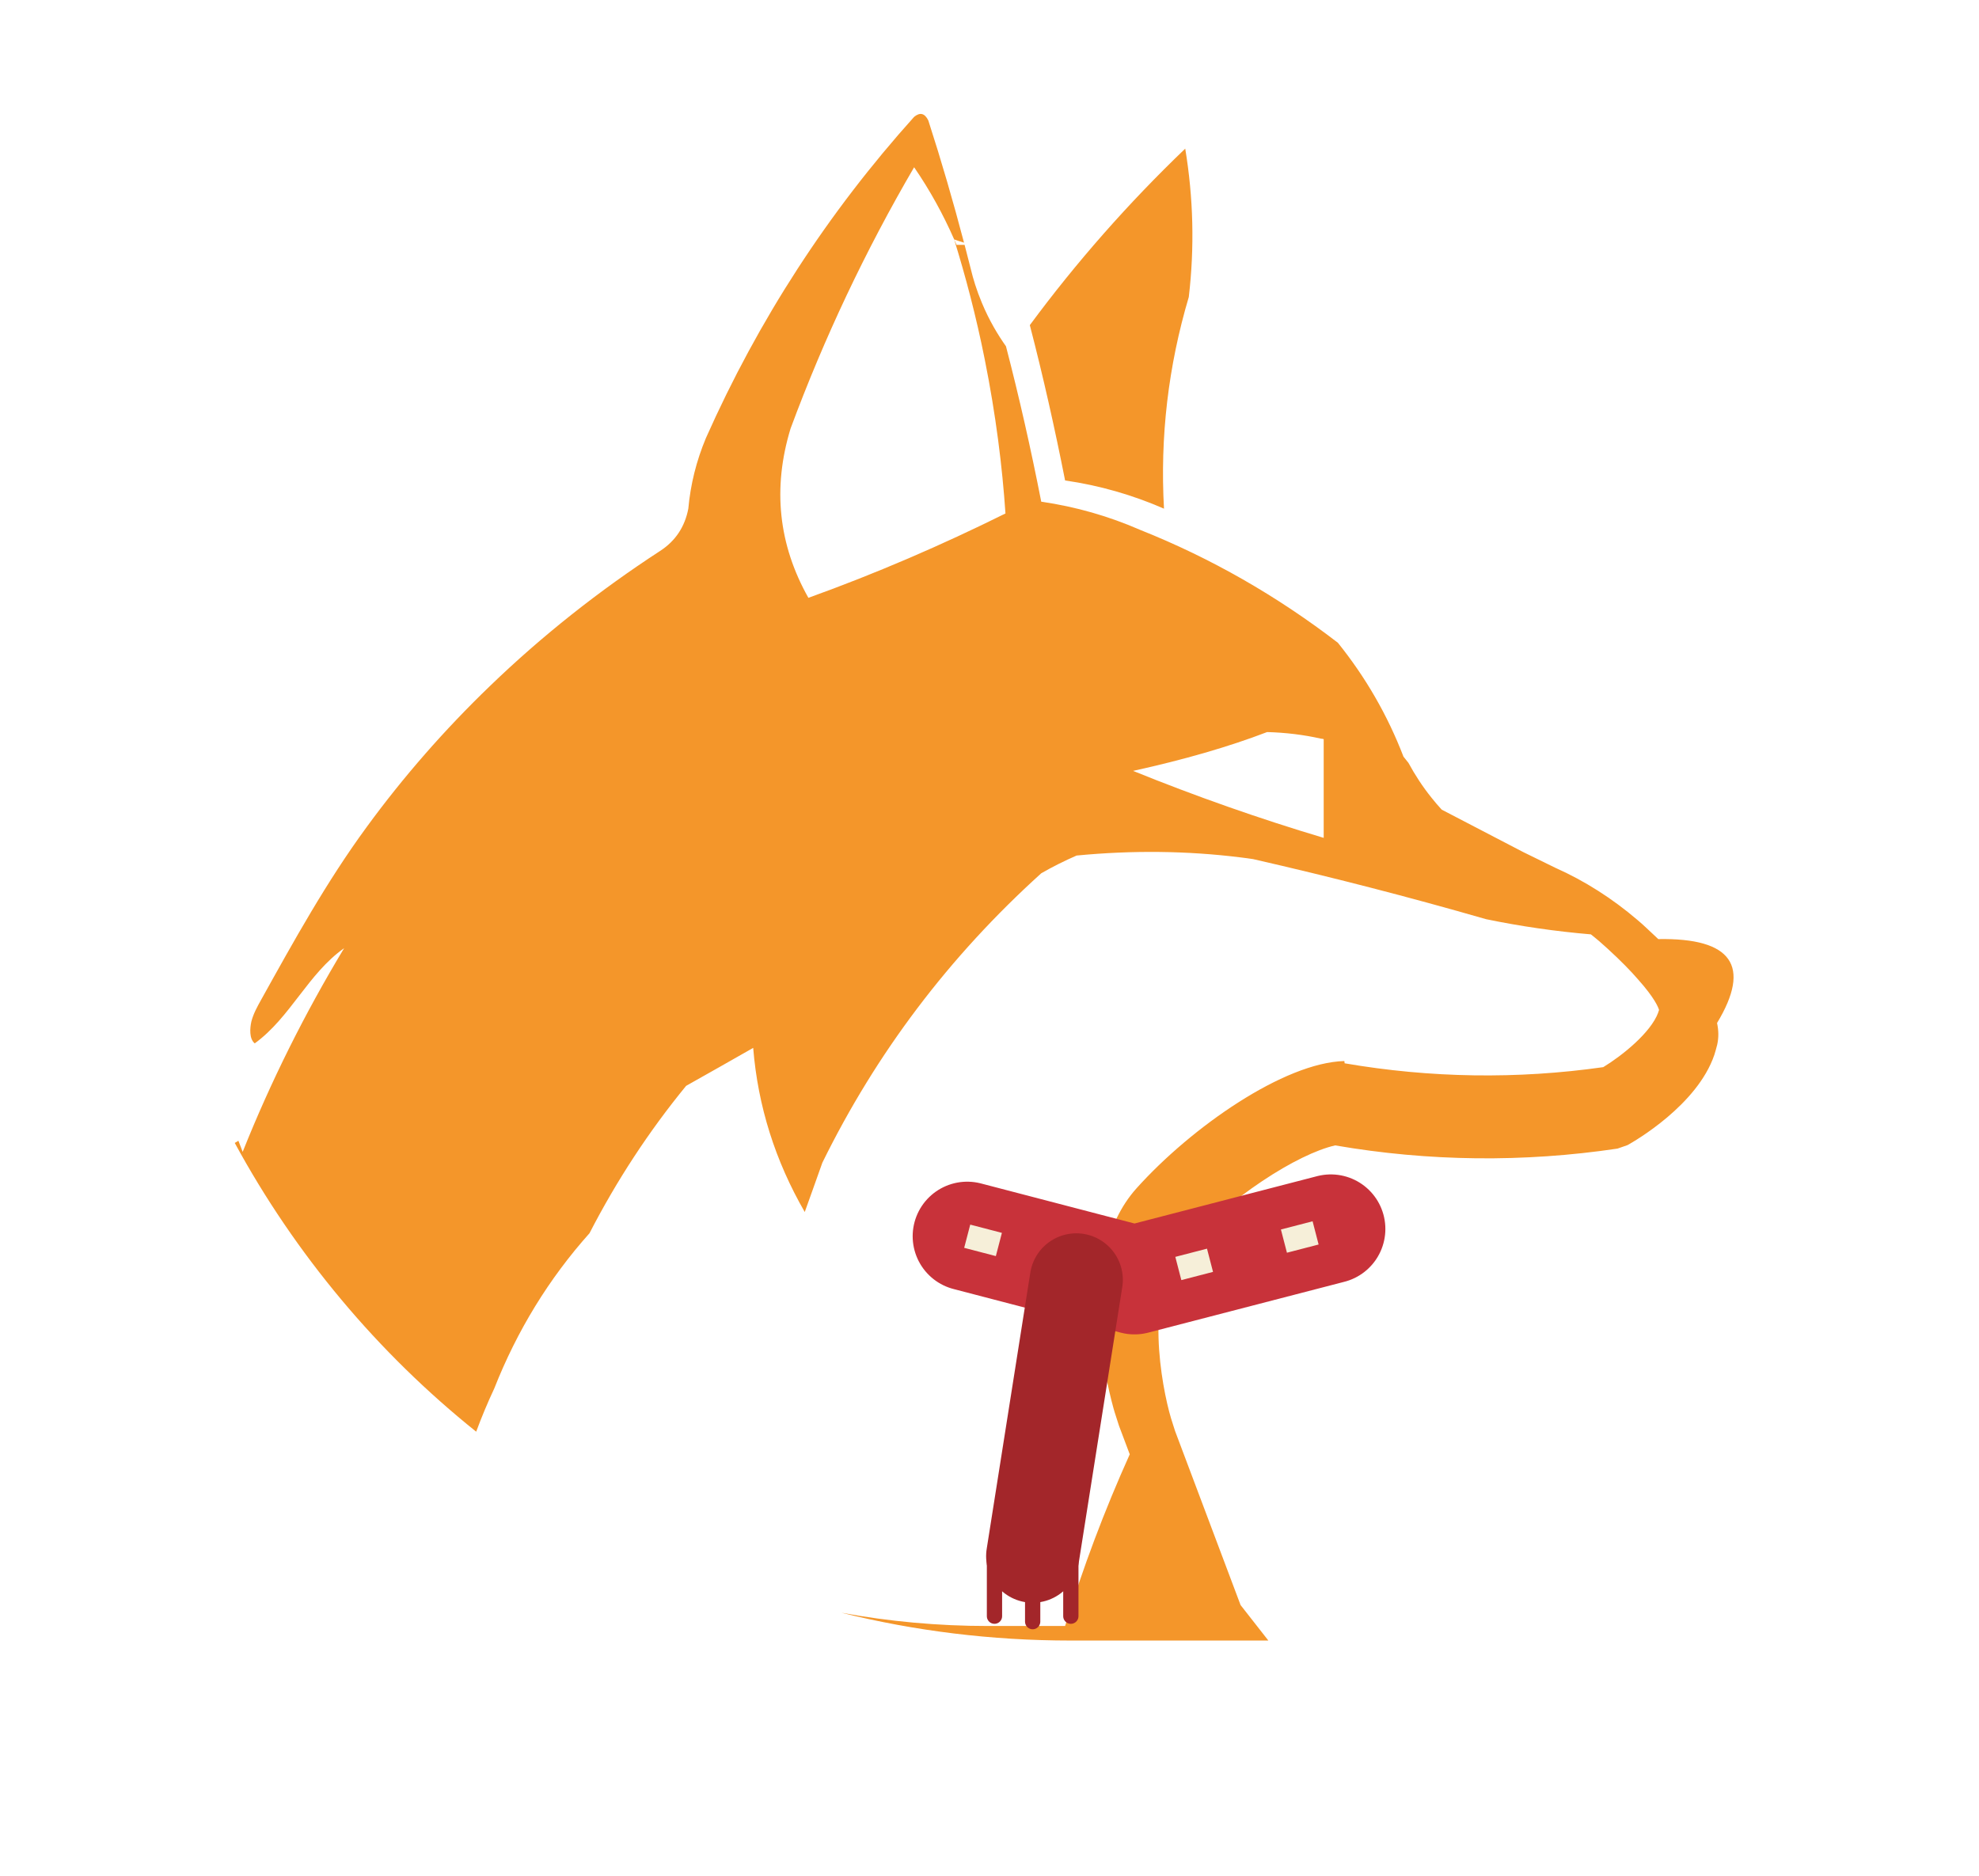
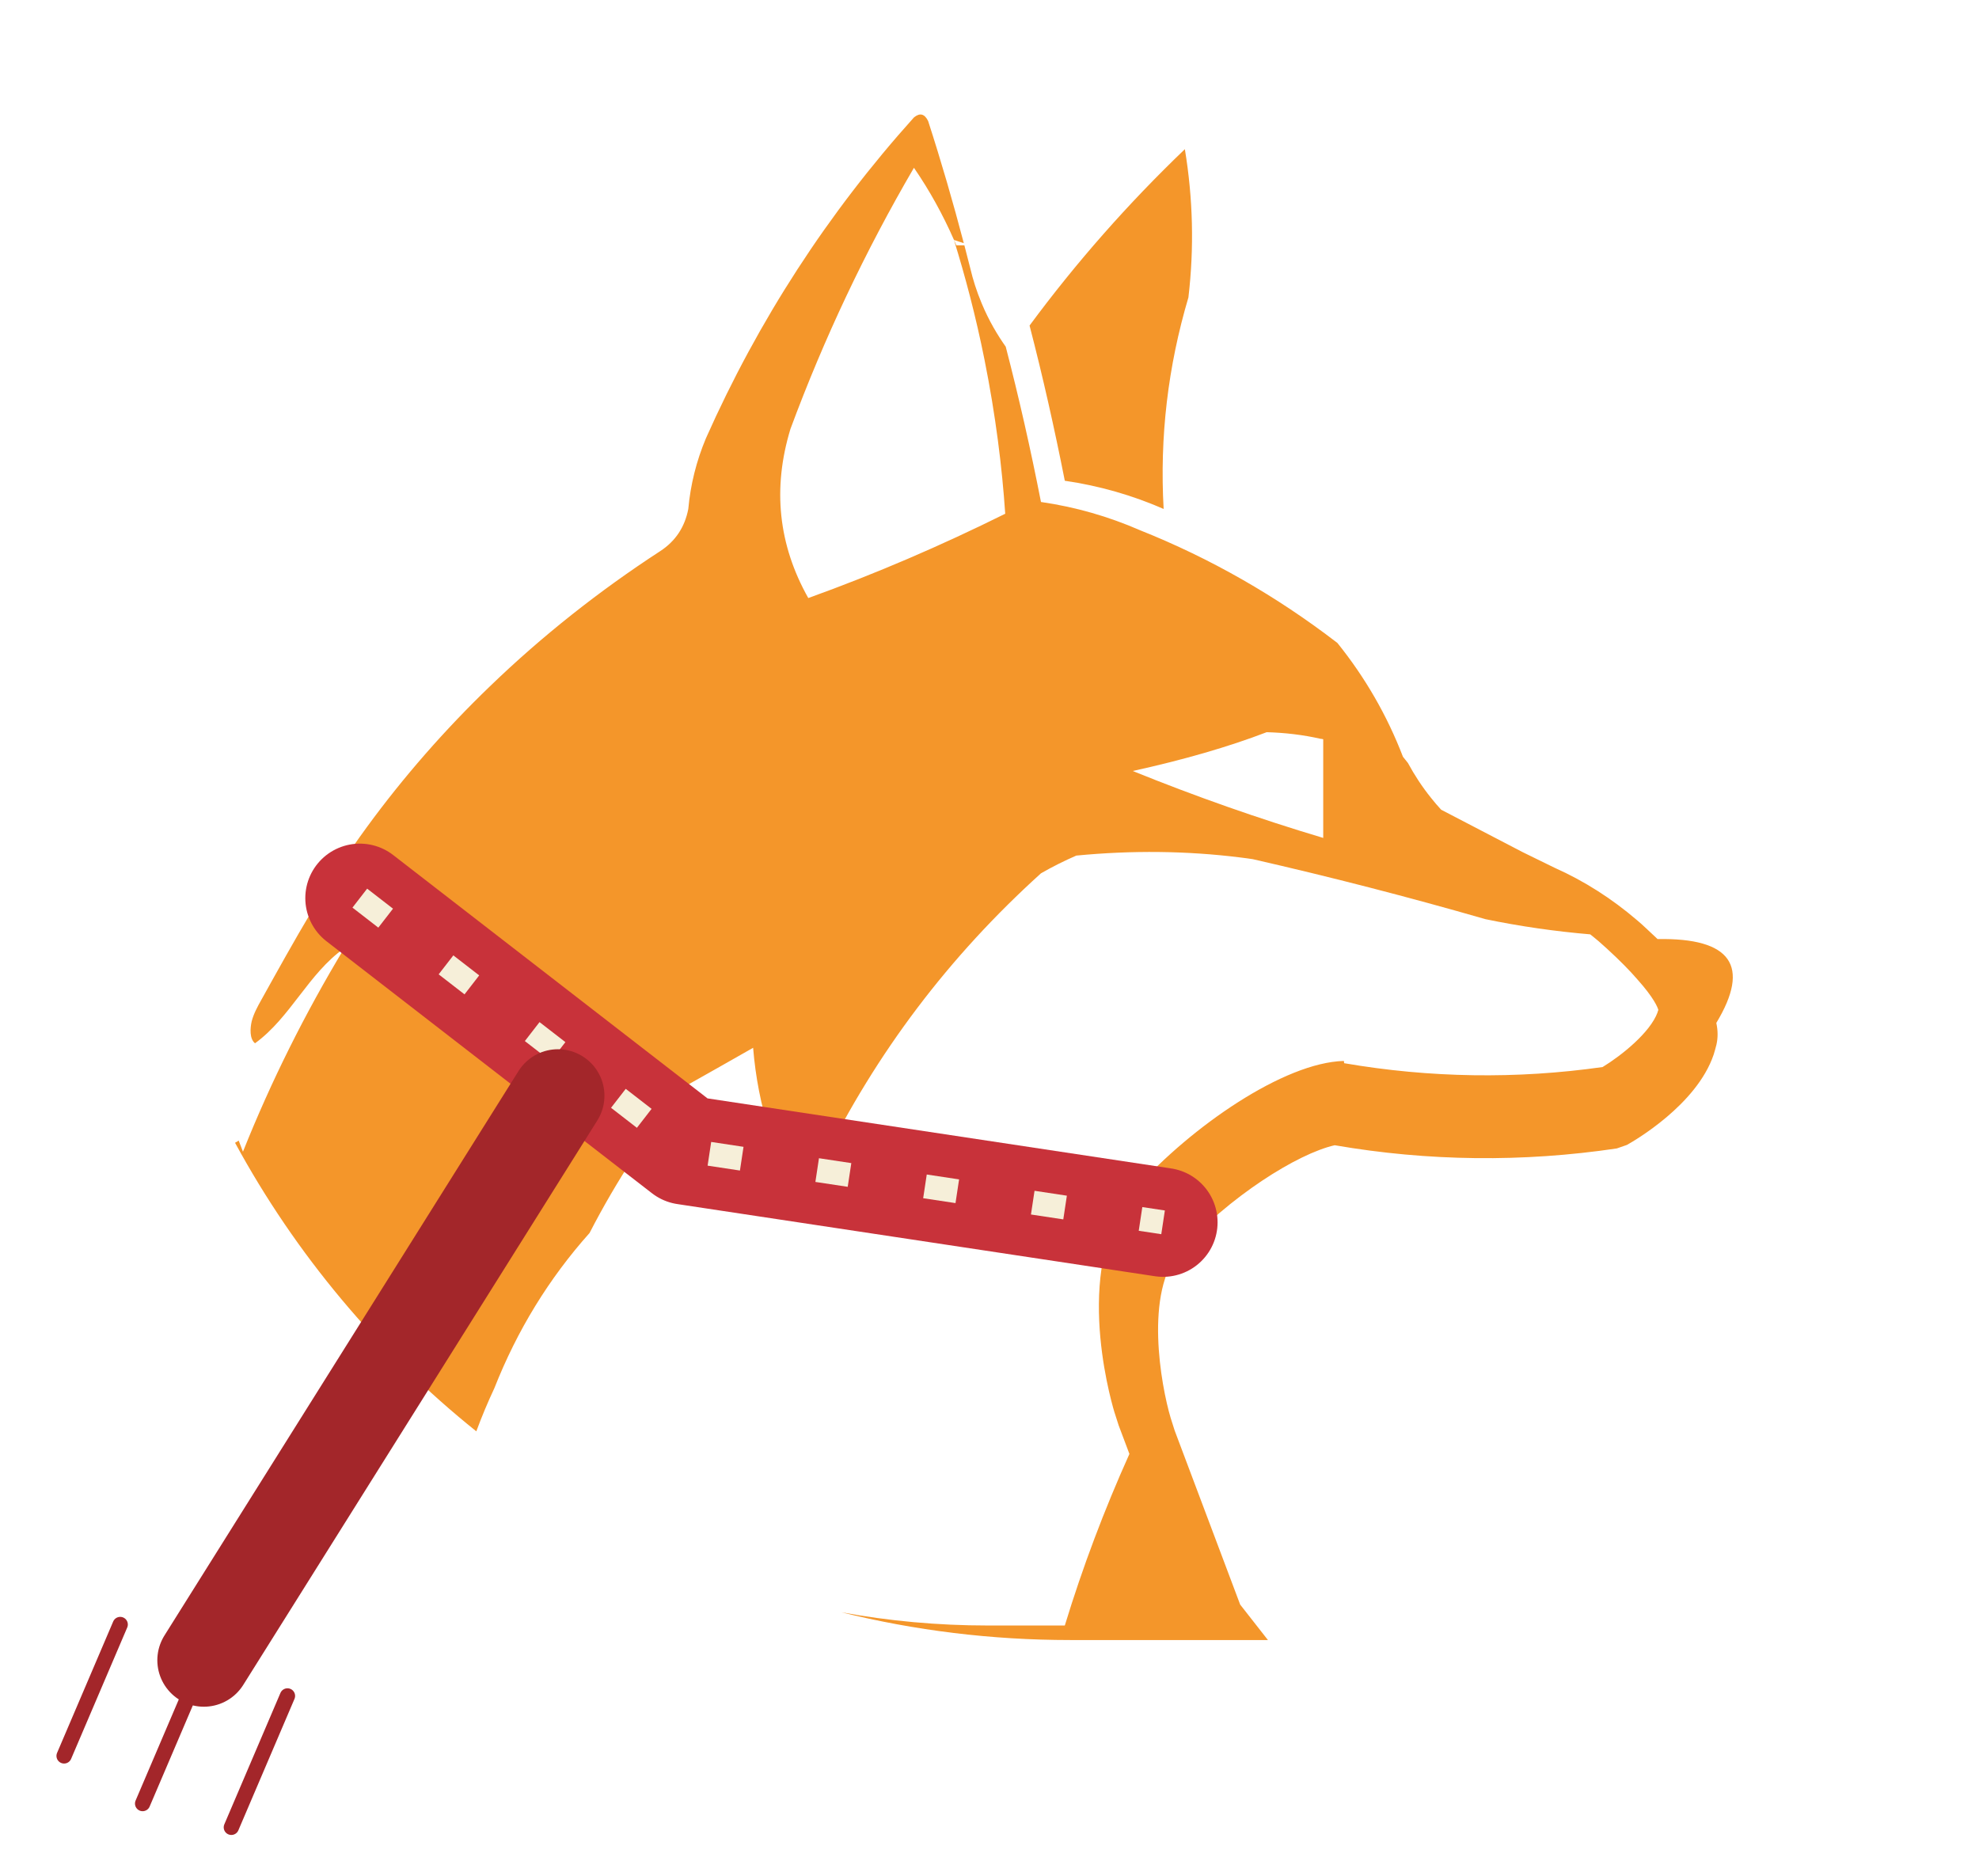
<svg xmlns="http://www.w3.org/2000/svg" viewBox="0 0 2721.3 2579.5">
-   <path fill="#F4962A" d="M 1820.2 1152.2 C 1731.8 1125.8 1644.5 1095.1 1558.1 1060.1 C 1628 1044.7 1689.5 1027 1742.4 1006.7 C 1767.5 1007.4 1792.4 1010.3 1816.6 1015.8 C 1817.8 1015.9 1819 1016 1820.2 1016.4 Z M 2280.3 1291.4 C 2275.3 1286.6 2270 1281.6 2264.4 1276.5 C 2259.8 1272.2 2256.7 1269.3 2252 1265.4 C 2217.2 1235.6 2179.1 1211.3 2138.4 1193.2 L 2094.3 1171.6 L 1982.5 1113.4 C 1977.6 1108.2 1972.9 1102.5 1968.4 1096.9 C 1956.3 1081.9 1945.9 1065.9 1936.7 1049 C 1934.4 1046.2 1932.2 1043.4 1929.9 1040.5 C 1908 983.5 1877.9 931.4 1839.7 883.9 C 1755.7 819.3 1665 767.4 1567.9 728.7 C 1524.6 709.8 1479.3 696.8 1431.8 689.9 C 1417.7 617.9 1401.6 546.6 1383.3 476.2 C 1372.4 460.8 1360.3 440.9 1350.1 416.3 C 1343 399.3 1338.1 383.4 1334.8 369.4 C 1332.1 358.5 1329.3 347.6 1326.4 336.7 L 1315.3 336.7 C 1314.3 334.3 1313.3 331.9 1312.1 329.5 C 1327.5 379.2 1342.1 434.1 1354.1 494.2 C 1369.5 571.1 1378.3 642.3 1382.6 706.1 C 1294.6 749.8 1204.4 788.7 1111.6 822.1 C 1070.4 748.9 1062.1 671.3 1087.1 589.3 C 1133.4 464.4 1190.1 344.6 1257 230 C 1278.6 261.4 1296.9 294.7 1312.1 329.3 C 1316.6 330.9 1321 332.3 1325.6 333.7 C 1310.8 277.3 1294.5 221.2 1276.5 165.6 C 1271.6 155.7 1265.2 154 1257 160.7 C 1138.5 292.5 1043 439.8 970.7 602.4 C 957.6 633.7 949.5 666.1 946.5 699.5 C 941.7 724.4 928.9 743.9 907.6 757.7 C 823.9 812.2 745.4 874.2 673.6 943.5 C 611.7 1003.1 554.8 1068 504.2 1137.3 C 449 1212.6 403.9 1294.2 359 1375 C 353.6 1384.6 348.4 1394.2 345.7 1404.6 C 343.6 1413.8 342.5 1428.6 350.3 1434.8 C 399.4 1399.1 423.5 1339 473.2 1303.9 C 419 1393.8 372.4 1487.1 333.7 1584 C 331.7 1579 329.9 1573.8 327.8 1568.7 C 326.2 1569.8 324.5 1570.8 322.8 1571.7 C 406.2 1725.2 519.4 1860.3 654.8 1968.8 C 662.2 1948.8 670.4 1929.1 679.6 1909.5 C 711.1 1829.6 754.8 1758.4 810.6 1695.9 C 847.9 1623.5 892.2 1555.8 943.5 1493.2 C 974.3 1475.9 1005 1458.5 1035.7 1441 C 1042.2 1521.3 1066.1 1596.5 1106.6 1666.7 C 1114.9 1643.9 1122.8 1621.2 1130.8 1598.9 C 1204.9 1448.1 1305.1 1315.4 1431.8 1200.9 C 1447.6 1191.8 1463.7 1183.8 1480.4 1176.5 C 1557.2 1169.1 1632.4 1169.9 1706.2 1179.1 C 1711.8 1179.7 1717.3 1180.6 1723.1 1181.4 C 1830.5 1205.9 1937.2 1233.4 2043.4 1264 C 2091.2 1273.9 2139.3 1280.8 2187.6 1284.9 C 2191.4 1288 2195.4 1291.1 2199.1 1294.3 C 2203 1297.9 2205.6 1300.2 2210.3 1304.3 C 2228.8 1321.2 2242.6 1335.4 2252.5 1346.9 C 2275.3 1372.4 2280.3 1385.2 2281.3 1388.8 C 2281.2 1389.6 2280.8 1390.6 2280.4 1391.4 C 2280.3 1391.7 2280.3 1392 2280.2 1392.4 C 2270 1420 2231 1451.4 2204.6 1467.5 C 2086.4 1484.3 1966.8 1482.5 1849 1462.2 L 1848.6 1459.1 C 1766 1461.2 1638.5 1549.8 1562.9 1634 C 1473.8 1733.3 1526.2 1920.1 1532.7 1941.9 L 1538.7 1960.6 L 1553.5 1999.9 C 1518.8 2077 1489.1 2155.7 1464.6 2236 L 1358.7 2236 C 1289.8 2236 1222.5 2229.8 1157.1 2217.8 C 1257.9 2242.8 1363.5 2256 1472.1 2256 L 1744.1 2256 C 1731.3 2239.8 1718.6 2223.5 1705.9 2207.2 L 1615.8 1967.8 L 1610.3 1950.5 C 1596.9 1905.7 1573.5 1776.5 1623.3 1720.8 C 1690.8 1645.8 1784.6 1586.7 1836 1575.1 C 1964.5 1597.3 2095.2 1598.7 2224.2 1579.5 L 2238 1574.7 C 2247.8 1569.3 2334 1519.6 2357.4 1450.5 C 2358.8 1445.9 2360.1 1441.6 2361.3 1436.6 C 2363.4 1427.2 2363.4 1417.4 2361.1 1406.8 C 2408.6 1328.1 2381.5 1289.6 2280.3 1291.4 " />
-   <path fill="#F4962A" d="M 1861.6 1016.4 L 1861.6 1019.6 L 1858.2 1015.8 C 1859.3 1015.9 1860.6 1016 1861.6 1016.4 " />
-   <path fill="#F4962A" d="M 1634.7 408.4 C 1606.5 503.4 1595 600.5 1600.6 699.5 C 1557.5 680.7 1512.2 667.6 1464.6 660.7 C 1450.4 588.8 1434.4 517.6 1416.1 447.1 C 1480.1 360.5 1551.4 279.5 1629.8 204.4 C 1641 272.2 1642.7 340.1 1634.7 408.4 " />
-   <style>
- .lz{animation:pisca 2.6s ease-in-out infinite}
- .lz:nth-of-type(3n){animation-delay:-.9s}.lz:nth-of-type(3n+1){animation-delay:-1.7s}
- .hl{animation:halo 2.6s ease-in-out infinite;opacity:.35}
- .hl:nth-of-type(3n){animation-delay:-.9s}.hl:nth-of-type(3n+1){animation-delay:-1.7s}
- @keyframes pisca{0%,100%{opacity:1}50%{opacity:.55}}
- @keyframes halo{0%,100%{opacity:.4}50%{opacity:.12}}
- @media (prefers-reduced-motion:reduce){.lz,.hl{animation:none}}
- </style>
-   <g id="natal">
-     <path d="M1330 1700 L1560 1760 L1830 1690" fill="none" stroke="#C8323A" stroke-width="150" stroke-linecap="round" stroke-linejoin="round" />
-     <path d="M1330 1700 L1560 1760 L1830 1690" fill="none" stroke="#F6EFD9" stroke-width="33" stroke-dasharray="45 105" stroke-linecap="butt" />
-     <path d="M1480 1760 L1420 2140" stroke="#A3262A" stroke-width="128" stroke-linecap="round" />
-     <path d="M1367.5 2140 l0 82.5 M1420 2140 l0 90 M1472.5 2140 l0 82.5" stroke="#A3262A" stroke-width="21" stroke-linecap="round" />
+   <g transform="matrix(0.280579 0 0 0.280579 77.63 157.45)" style="fill-rule:evenodd;clip-rule:evenodd">
+     <defs>
+       <style type="text/css">
+    
+     .str3 {stroke:#A3262A;stroke-width:74.79;stroke-linecap:round;stroke-miterlimit:22.926}
+     .str2 {stroke:#A3262A;stroke-width:455.88;stroke-linecap:round;stroke-miterlimit:22.926}
+     .str0 {stroke:#C8323A;stroke-width:534.24;stroke-linecap:round;stroke-linejoin:round;stroke-miterlimit:22.926}
+     .str1 {stroke:#F6EFD9;stroke-width:117.53;stroke-miterlimit:22.926;stroke-dasharray:160.269 373.96}
+     .fil1 {fill:none;fill-rule:nonzero}
+     .fil2 {fill:black;fill-rule:nonzero}
+     .fil0 {fill:#F4962A;fill-rule:nonzero}
+    
+   </style>
+     </defs>
+     <g id="Camada_x0020_1">
+       <g id="_2126245067664">
+         <path class="fil0" d="M6208.32 3545.62c-314.84,-94.03 -625.77,-203.37 -933.49,-328.02 248.95,-54.85 467.99,-117.89 656.4,-190.19 89.39,2.49 178.08,12.82 264.27,32.41 4.27,0.36 8.55,0.71 12.82,2.14l0 483.66zm1638.68 495.77c-17.81,-17.1 -36.69,-34.9 -56.63,-53.07 -16.38,-15.31 -27.42,-25.64 -44.16,-39.53 -123.94,-106.14 -259.64,-192.68 -404.59,-257.14l-157.06 -76.93 -398.18 -207.28c-17.45,-18.52 -34.19,-38.82 -50.22,-58.77 -43.09,-53.42 -80.14,-110.41 -112.9,-170.6 -8.19,-9.97 -16.03,-19.95 -24.22,-30.27 -78,-203.01 -185.2,-388.57 -321.25,-557.74 -299.17,-230.08 -622.21,-414.92 -968.03,-552.76 -154.22,-67.31 -315.56,-113.61 -484.73,-138.19 -50.22,-256.43 -107.56,-510.37 -172.74,-761.11 -38.82,-54.85 -81.91,-125.72 -118.24,-213.34 -25.29,-60.55 -42.74,-117.18 -54.49,-167.04 -9.62,-38.82 -19.59,-77.64 -29.92,-116.46l-39.53 0c-3.56,-8.55 -7.12,-17.1 -11.4,-25.64 54.85,177.01 106.85,372.54 149.59,586.59 54.85,273.89 86.19,527.47 101.5,754.7 -313.42,155.64 -634.67,294.19 -965.18,413.14 -146.74,-260.71 -176.3,-537.09 -87.26,-829.13 164.9,-444.84 366.84,-871.52 605.11,-1279.67 76.93,111.83 142.11,230.43 196.24,353.66 16.03,5.7 31.7,10.69 48.08,15.67 -52.71,-200.87 -110.76,-400.68 -174.87,-598.7 -17.45,-35.26 -40.25,-41.31 -69.45,-17.45 -422.05,469.42 -762.18,994.03 -1019.68,1573.14 -46.66,111.48 -75.5,226.87 -86.19,345.83 -17.1,88.68 -62.68,158.13 -138.55,207.28 -298.1,194.11 -577.69,414.92 -833.41,661.74 -220.46,212.27 -423.11,443.42 -603.33,690.23 -196.6,268.19 -357.23,558.81 -517.14,846.58 -19.23,34.19 -37.75,68.38 -47.37,105.42 -7.48,32.77 -11.4,85.48 16.38,107.56 174.87,-127.15 260.71,-341.2 437.72,-466.21 -193.04,320.18 -359.01,652.48 -496.84,997.59 -7.12,-17.81 -13.53,-36.33 -21.01,-54.49 -5.7,3.92 -11.75,7.48 -17.81,10.69 297.03,546.7 700.2,1027.87 1182.44,1414.3 26.36,-71.23 55.56,-141.39 88.33,-211.2 112.19,-284.57 267.83,-538.15 466.57,-760.75 132.85,-257.86 290.62,-498.98 473.33,-721.93 109.7,-61.62 219.04,-123.59 328.38,-185.91 23.15,285.99 108.27,553.82 252.52,803.85 29.56,-81.2 57.7,-162.05 86.19,-241.48 263.91,-537.08 620.78,-1009.7 1072.03,-1417.5 56.27,-32.41 113.61,-60.9 173.09,-86.9 273.53,-26.36 541.36,-23.51 804.2,9.26 19.94,2.14 39.53,5.34 60.19,8.19 382.51,87.26 762.53,185.2 1140.77,294.18 170.24,35.26 341.55,59.83 513.58,74.44 13.53,11.04 27.78,22.08 40.96,33.48 13.89,12.82 23.15,21.01 39.89,35.62 65.89,60.19 115.04,110.76 150.3,151.72 81.2,90.82 99.01,136.41 102.57,149.23 -0.36,2.85 -1.78,6.41 -3.21,9.26 -0.36,1.07 -0.36,2.14 -0.71,3.56 -36.33,98.3 -175.23,210.13 -269.25,267.47 -420.98,59.83 -846.94,53.42 -1266.49,-18.88l-1.43 -11.04c-294.19,7.48 -748.29,323.03 -1017.54,622.92 -317.34,353.66 -130.71,1018.97 -107.56,1096.61l21.37 66.6 52.71 139.97c-123.59,274.6 -229.37,554.89 -316.62,840.89l-377.17 0c-245.39,0 -485.09,-22.08 -718.01,-64.82 359.01,89.04 735.11,136.05 1121.89,136.05l968.75 0c-45.59,-57.7 -90.82,-115.75 -136.05,-173.8l-320.9 -852.64 -19.59 -61.62c-47.72,-159.56 -131.06,-619.71 46.3,-818.09 240.41,-267.12 574.48,-477.61 757.55,-518.92 457.66,79.07 923.16,84.05 1382.6,15.67l49.15 -17.1c34.9,-19.23 341.91,-196.24 425.25,-442.35 4.99,-16.38 9.62,-31.7 13.89,-49.51 7.48,-33.48 7.48,-68.38 -0.71,-106.14 169.17,-280.3 72.66,-417.42 -287.77,-411.01z" />
+         <path class="fil0" d="M6355.77 3061.96l0 11.4 -12.11 -13.53c3.92,0.36 8.55,0.71 12.11,2.14z" />
+         <path class="fil0" d="M5547.65 896.52c-100.44,338.35 -141.39,684.18 -121.45,1036.77 -153.5,-66.96 -314.84,-113.61 -484.37,-138.19 -50.57,-256.08 -107.56,-509.66 -172.74,-760.75 227.94,-308.43 481.88,-596.92 761.11,-864.39 39.89,241.47 45.94,483.3 17.45,726.56z" />
+         <g id="natal">
+           <polyline class="fil1 str0" points="1486.7,3840.71 3082.21,5075.95 5423.42,5429.67 " />
+           <polyline class="fil1 str1" points="1486.7,3840.71 3082.21,5075.95 5423.42,5429.67 " />
+           <g>
+             <path class="fil2" d="M2457.67 4809.22l-1735.35 2766.53 1735.35 -2766.53zm0 0l0 0 0 0z" />
+             <path id="_1" class="fil1 str2" d="M2457.67 4809.22l-1735.35 2766.53m1735.35 -2766.53l0 0 0 0z" />
+           </g>
+           <g>
+             <path class="fil2" d="M312.46 7400.71l-275.06 644.06 275.06 -644.06zm409.85 175.04l-300.07 702.61 300.07 -702.61zm409.85 175.04l-275.06 644.06 275.06 -644.06zm0 0l0 0 0 0z" />
+             <path id="_1_0" class="fil1 str3" d="M312.46 7400.71l-275.06 644.06m684.91 -469.02l-300.07 702.61m709.92 -527.57l-275.06 644.06m275.06 -644.06l0 0 0 0z" />
+           </g>
+         </g>
+       </g>
+     </g>
  </g>
</svg>
